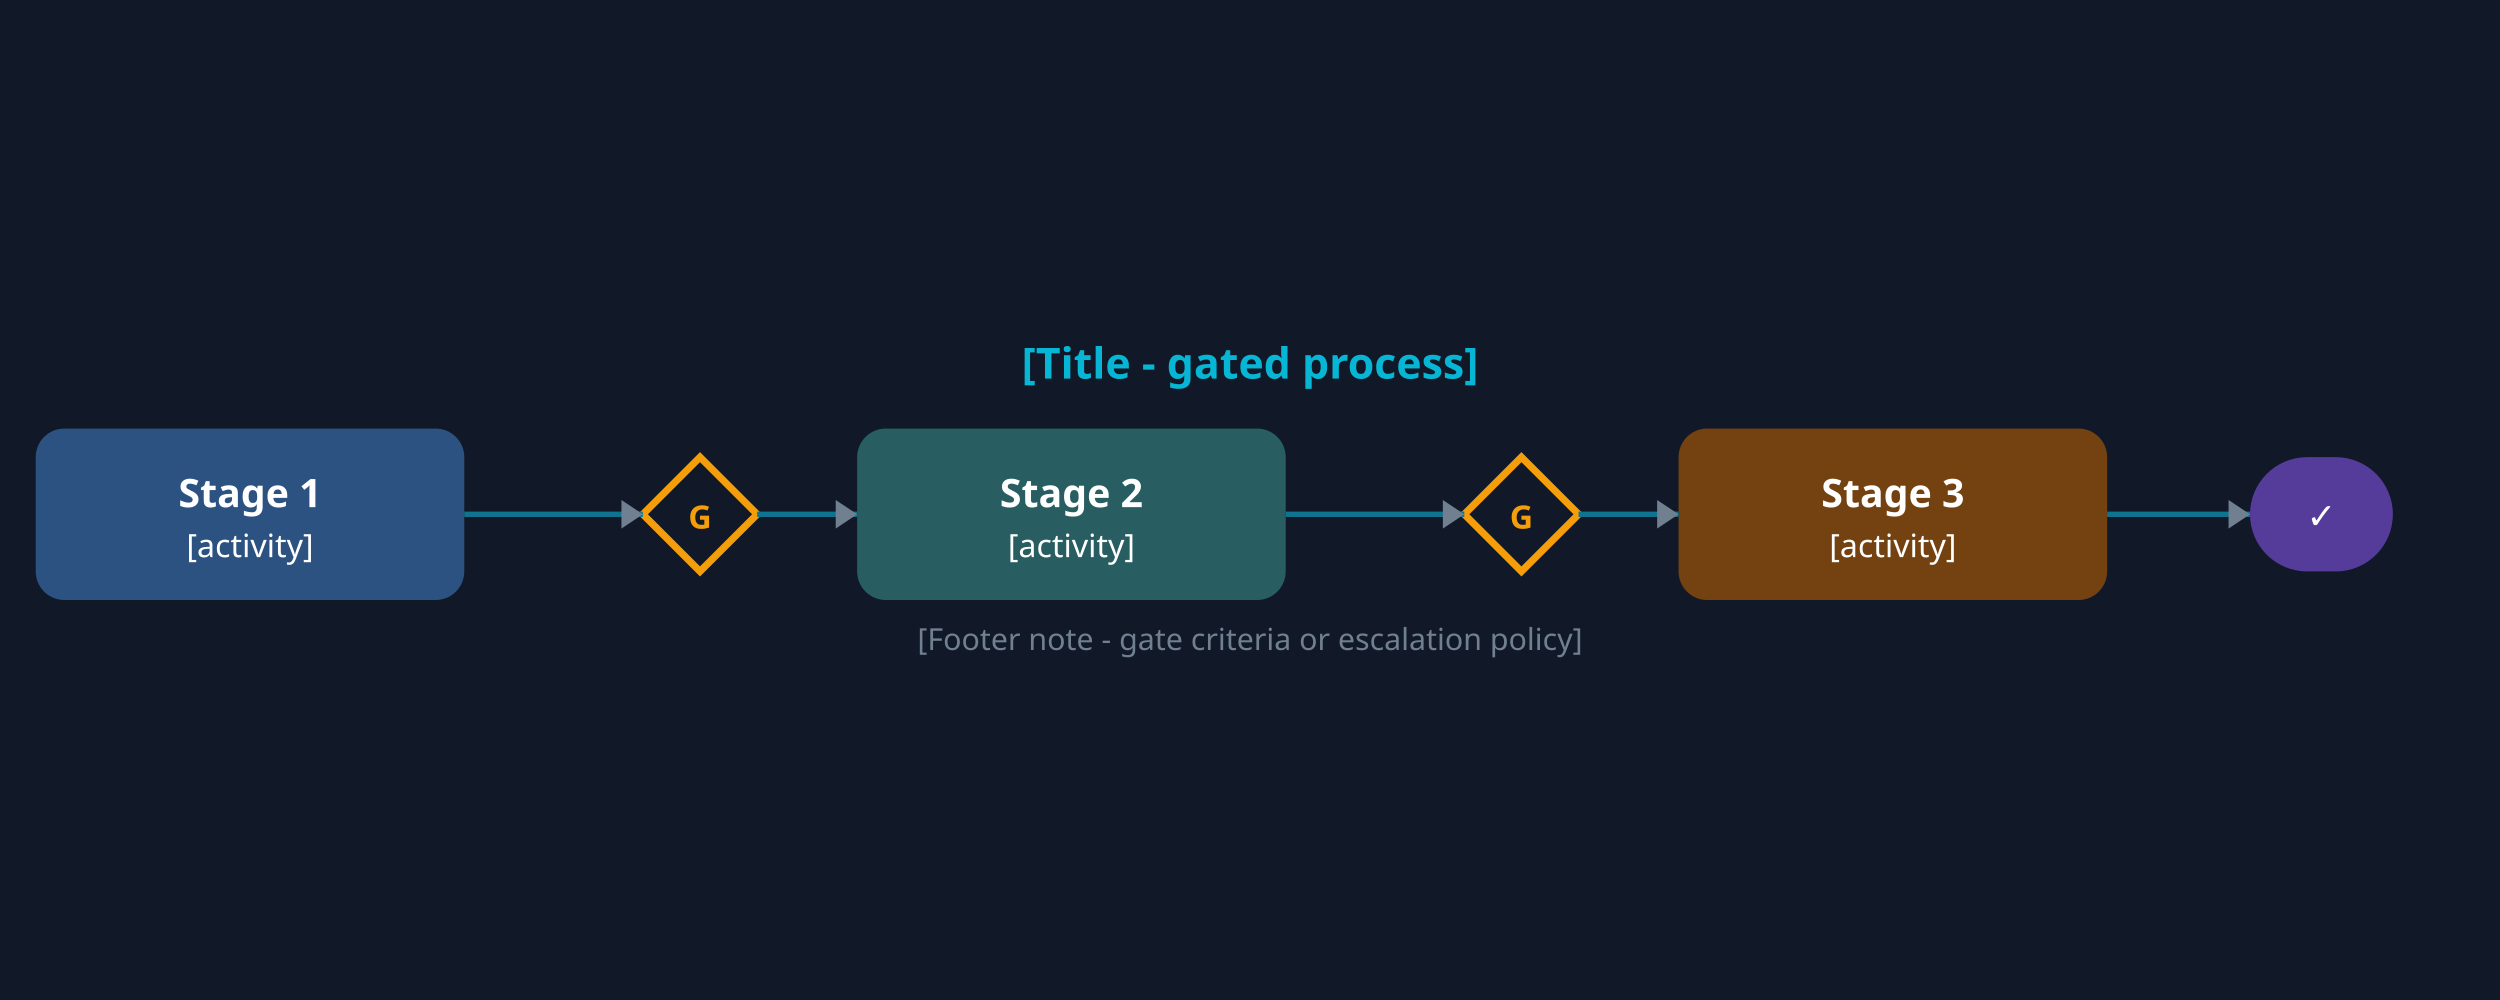
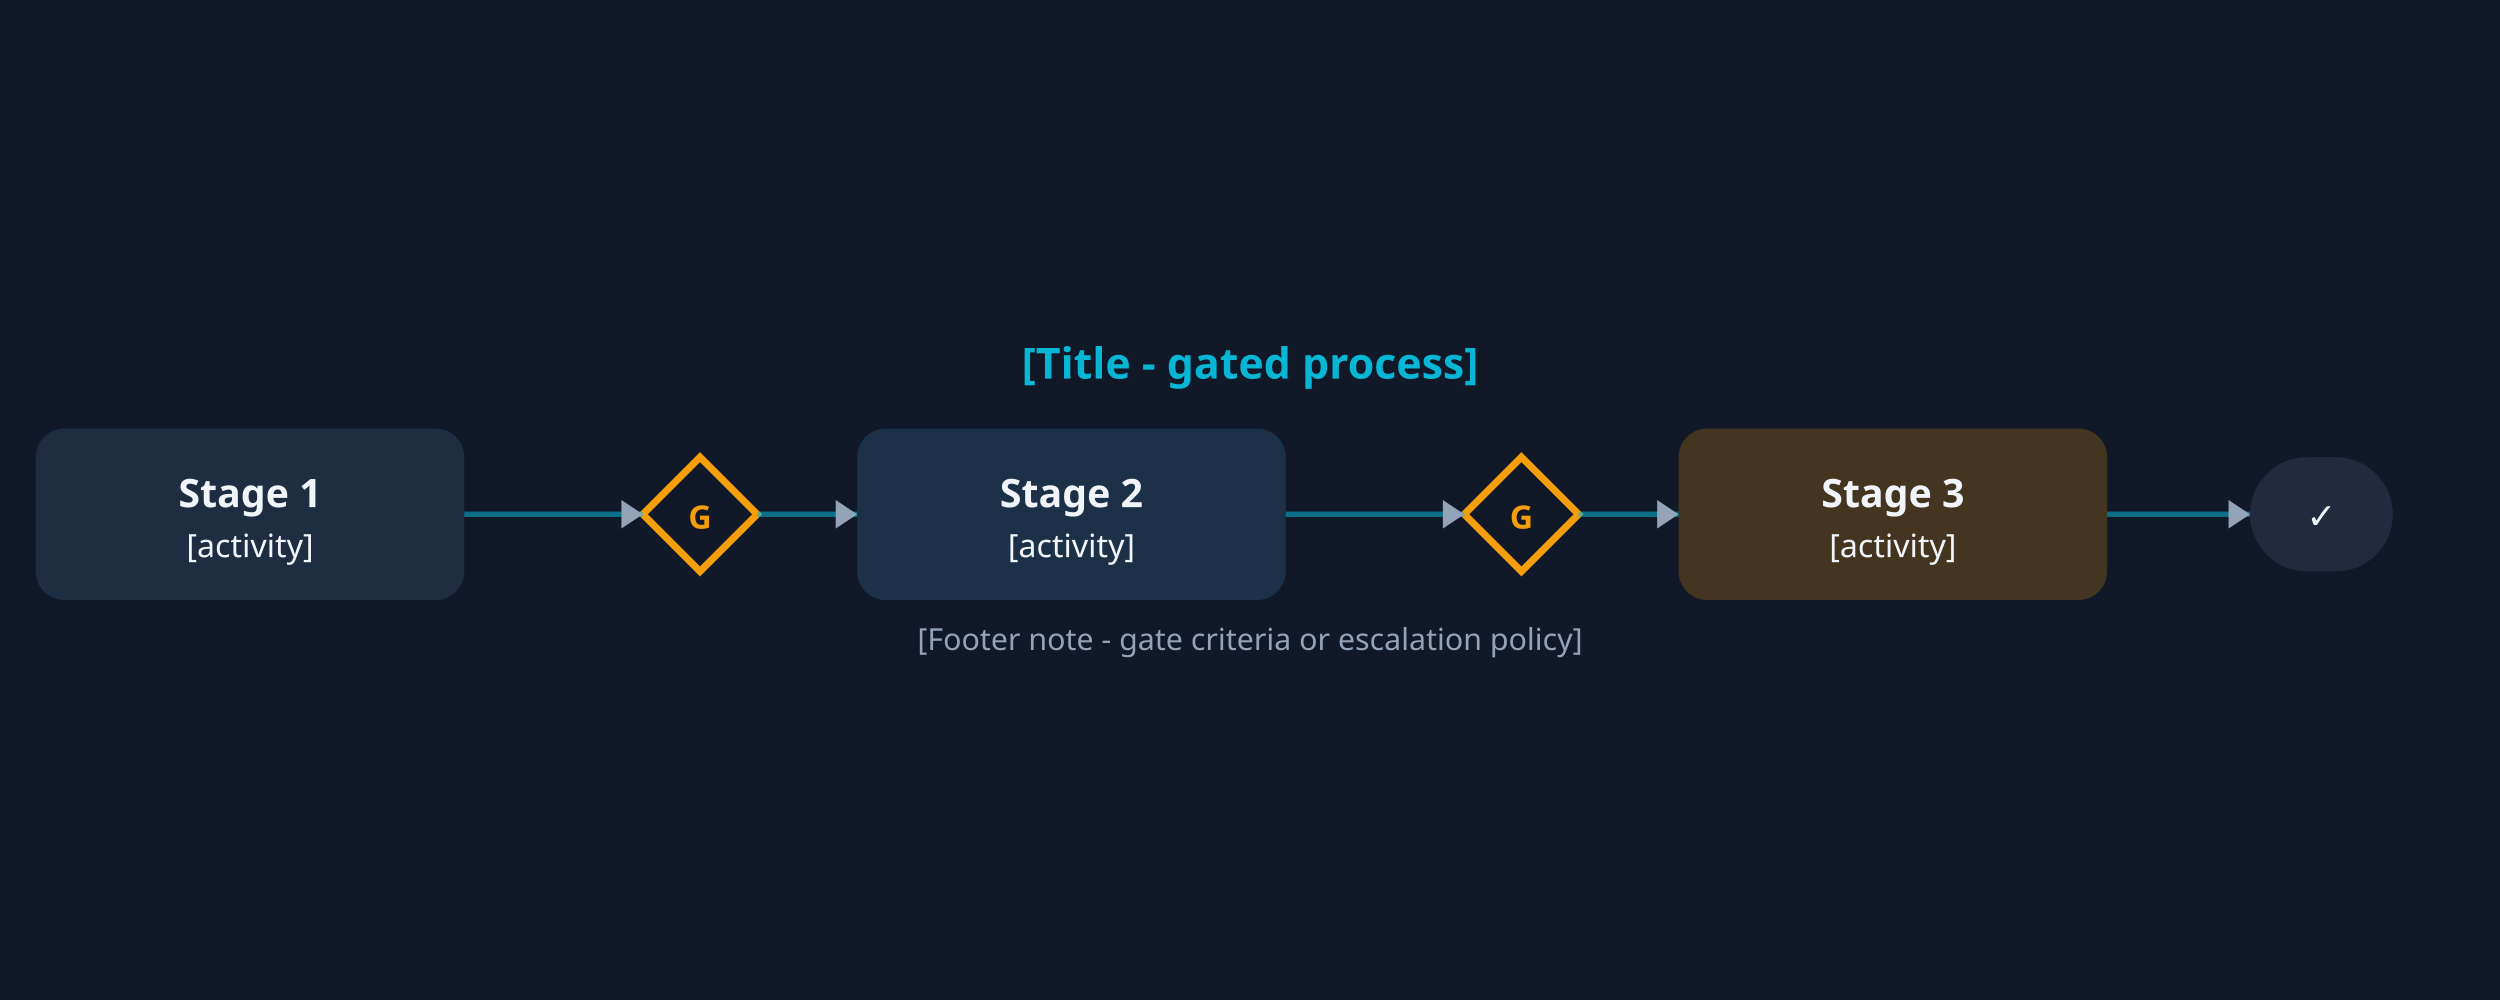
<svg xmlns="http://www.w3.org/2000/svg" viewBox="0 0 700 280" width="700" height="280" role="img" aria-labelledby="title desc">
  <rect width="100%" height="100%" fill="#111827" />
  <g transform="translate(0, 90)">
    <g font-family="system-ui, Segoe UI, sans-serif">
      <text x="350" y="16" text-anchor="middle" font-weight="700" font-size="12" fill="#06B6D4">[Title  -  gated process]</text>
      <g data-node="Stage 1" pointer-events="all">
-         <rect x="10" y="30" width="120" height="48" rx="8" fill="#2c5282" />
-         <text x="70" y="52" text-anchor="middle" fill="#fff" font-weight="700" font-size="11">Stage 1</text>
-         <text x="70" y="66" text-anchor="middle" fill="#fff" font-size="9">[activity]</text>
+         <rect x="10" y="30" width="120" height="48" rx="8" fill="#1e2d42" />
+         <text x="70" y="52" text-anchor="middle" fill="#F1F5F9" font-weight="700" font-size="11">Stage 1</text>
+         <text x="70" y="66" text-anchor="middle" fill="#F1F5F9" font-size="9">[activity]</text>
      </g>
      <g data-node="Gate 1" pointer-events="all">
        <polygon points="180,54 196,38 212,54 196,70" fill="none" stroke="#F59E0B" stroke-width="2" />
        <text x="196" y="58" text-anchor="middle" fill="#F59E0B" font-weight="700" font-size="9">G</text>
      </g>
      <g data-node="Stage 2" pointer-events="all">
-         <rect x="240" y="30" width="120" height="48" rx="8" fill="#285e61" />
-         <text x="300" y="52" text-anchor="middle" fill="#fff" font-weight="700" font-size="11">Stage 2</text>
-         <text x="300" y="66" text-anchor="middle" fill="#fff" font-size="9">[activity]</text>
+         <rect x="240" y="30" width="120" height="48" rx="8" fill="#1c3148" />
+         <text x="300" y="52" text-anchor="middle" fill="#F1F5F9" font-weight="700" font-size="11">Stage 2</text>
+         <text x="300" y="66" text-anchor="middle" fill="#F1F5F9" font-size="9">[activity]</text>
      </g>
      <g data-node="Gate 2" pointer-events="all">
        <polygon points="410,54 426,38 442,54 426,70" fill="none" stroke="#F59E0B" stroke-width="2" />
        <text x="426" y="58" text-anchor="middle" fill="#F59E0B" font-weight="700" font-size="9">G</text>
      </g>
      <g data-node="Stage 3" pointer-events="all">
-         <rect x="470" y="30" width="120" height="48" rx="8" fill="#744210" />
-         <text x="530" y="52" text-anchor="middle" fill="#fff" font-weight="700" font-size="11">Stage 3</text>
-         <text x="530" y="66" text-anchor="middle" fill="#fff" font-size="9">[activity]</text>
+         <rect x="470" y="30" width="120" height="48" rx="8" fill="rgba(245,158,11,0.22)" />
+         <text x="530" y="52" text-anchor="middle" fill="#F1F5F9" font-weight="700" font-size="11">Stage 3</text>
+         <text x="530" y="66" text-anchor="middle" fill="#F1F5F9" font-size="9">[activity]</text>
      </g>
-       <rect x="630" y="38" width="40" height="32" rx="16" fill="#553c9a" />
-       <text x="650" y="58" text-anchor="middle" fill="#fff" font-weight="700" font-size="10">✓</text>
+       <rect x="630" y="38" width="40" height="32" rx="16" fill="#232a3d" />
+       <text x="650" y="58" text-anchor="middle" fill="#F1F5F9" font-weight="700" font-size="10">✓</text>
    </g>
-     <g stroke="#0e7490" stroke-width="1.5" fill="none">
+     <g stroke="rgba(6,182,212,0.55)" stroke-width="1.5" fill="none">
      <path d="M 130 54 L 180 54" />
      <path d="M 212 54 L 240 54" />
      <path d="M 360 54 L 410 54" />
      <path d="M 442 54 L 470 54" />
      <path d="M 590 54 L 630 54" />
    </g>
-     <g fill="#708090">
+     <g fill="#94a3b8">
      <polygon points="180,54 174,50 174,58" />
      <polygon points="240,54 234,50 234,58" />
      <polygon points="410,54 404,50 404,58" />
      <polygon points="470,54 464,50 464,58" />
      <polygon points="630,54 624,50 624,58" />
    </g>
-     <text x="350" y="92" text-anchor="middle" font-family="system-ui, sans-serif" font-size="8.5" fill="#708090">[Footer note  -  gate criteria or escalation policy]</text>
+     <text x="350" y="92" text-anchor="middle" font-family="system-ui, sans-serif" font-size="8.5" fill="#94a3b8">[Footer note  -  gate criteria or escalation policy]</text>
  </g>
</svg>
